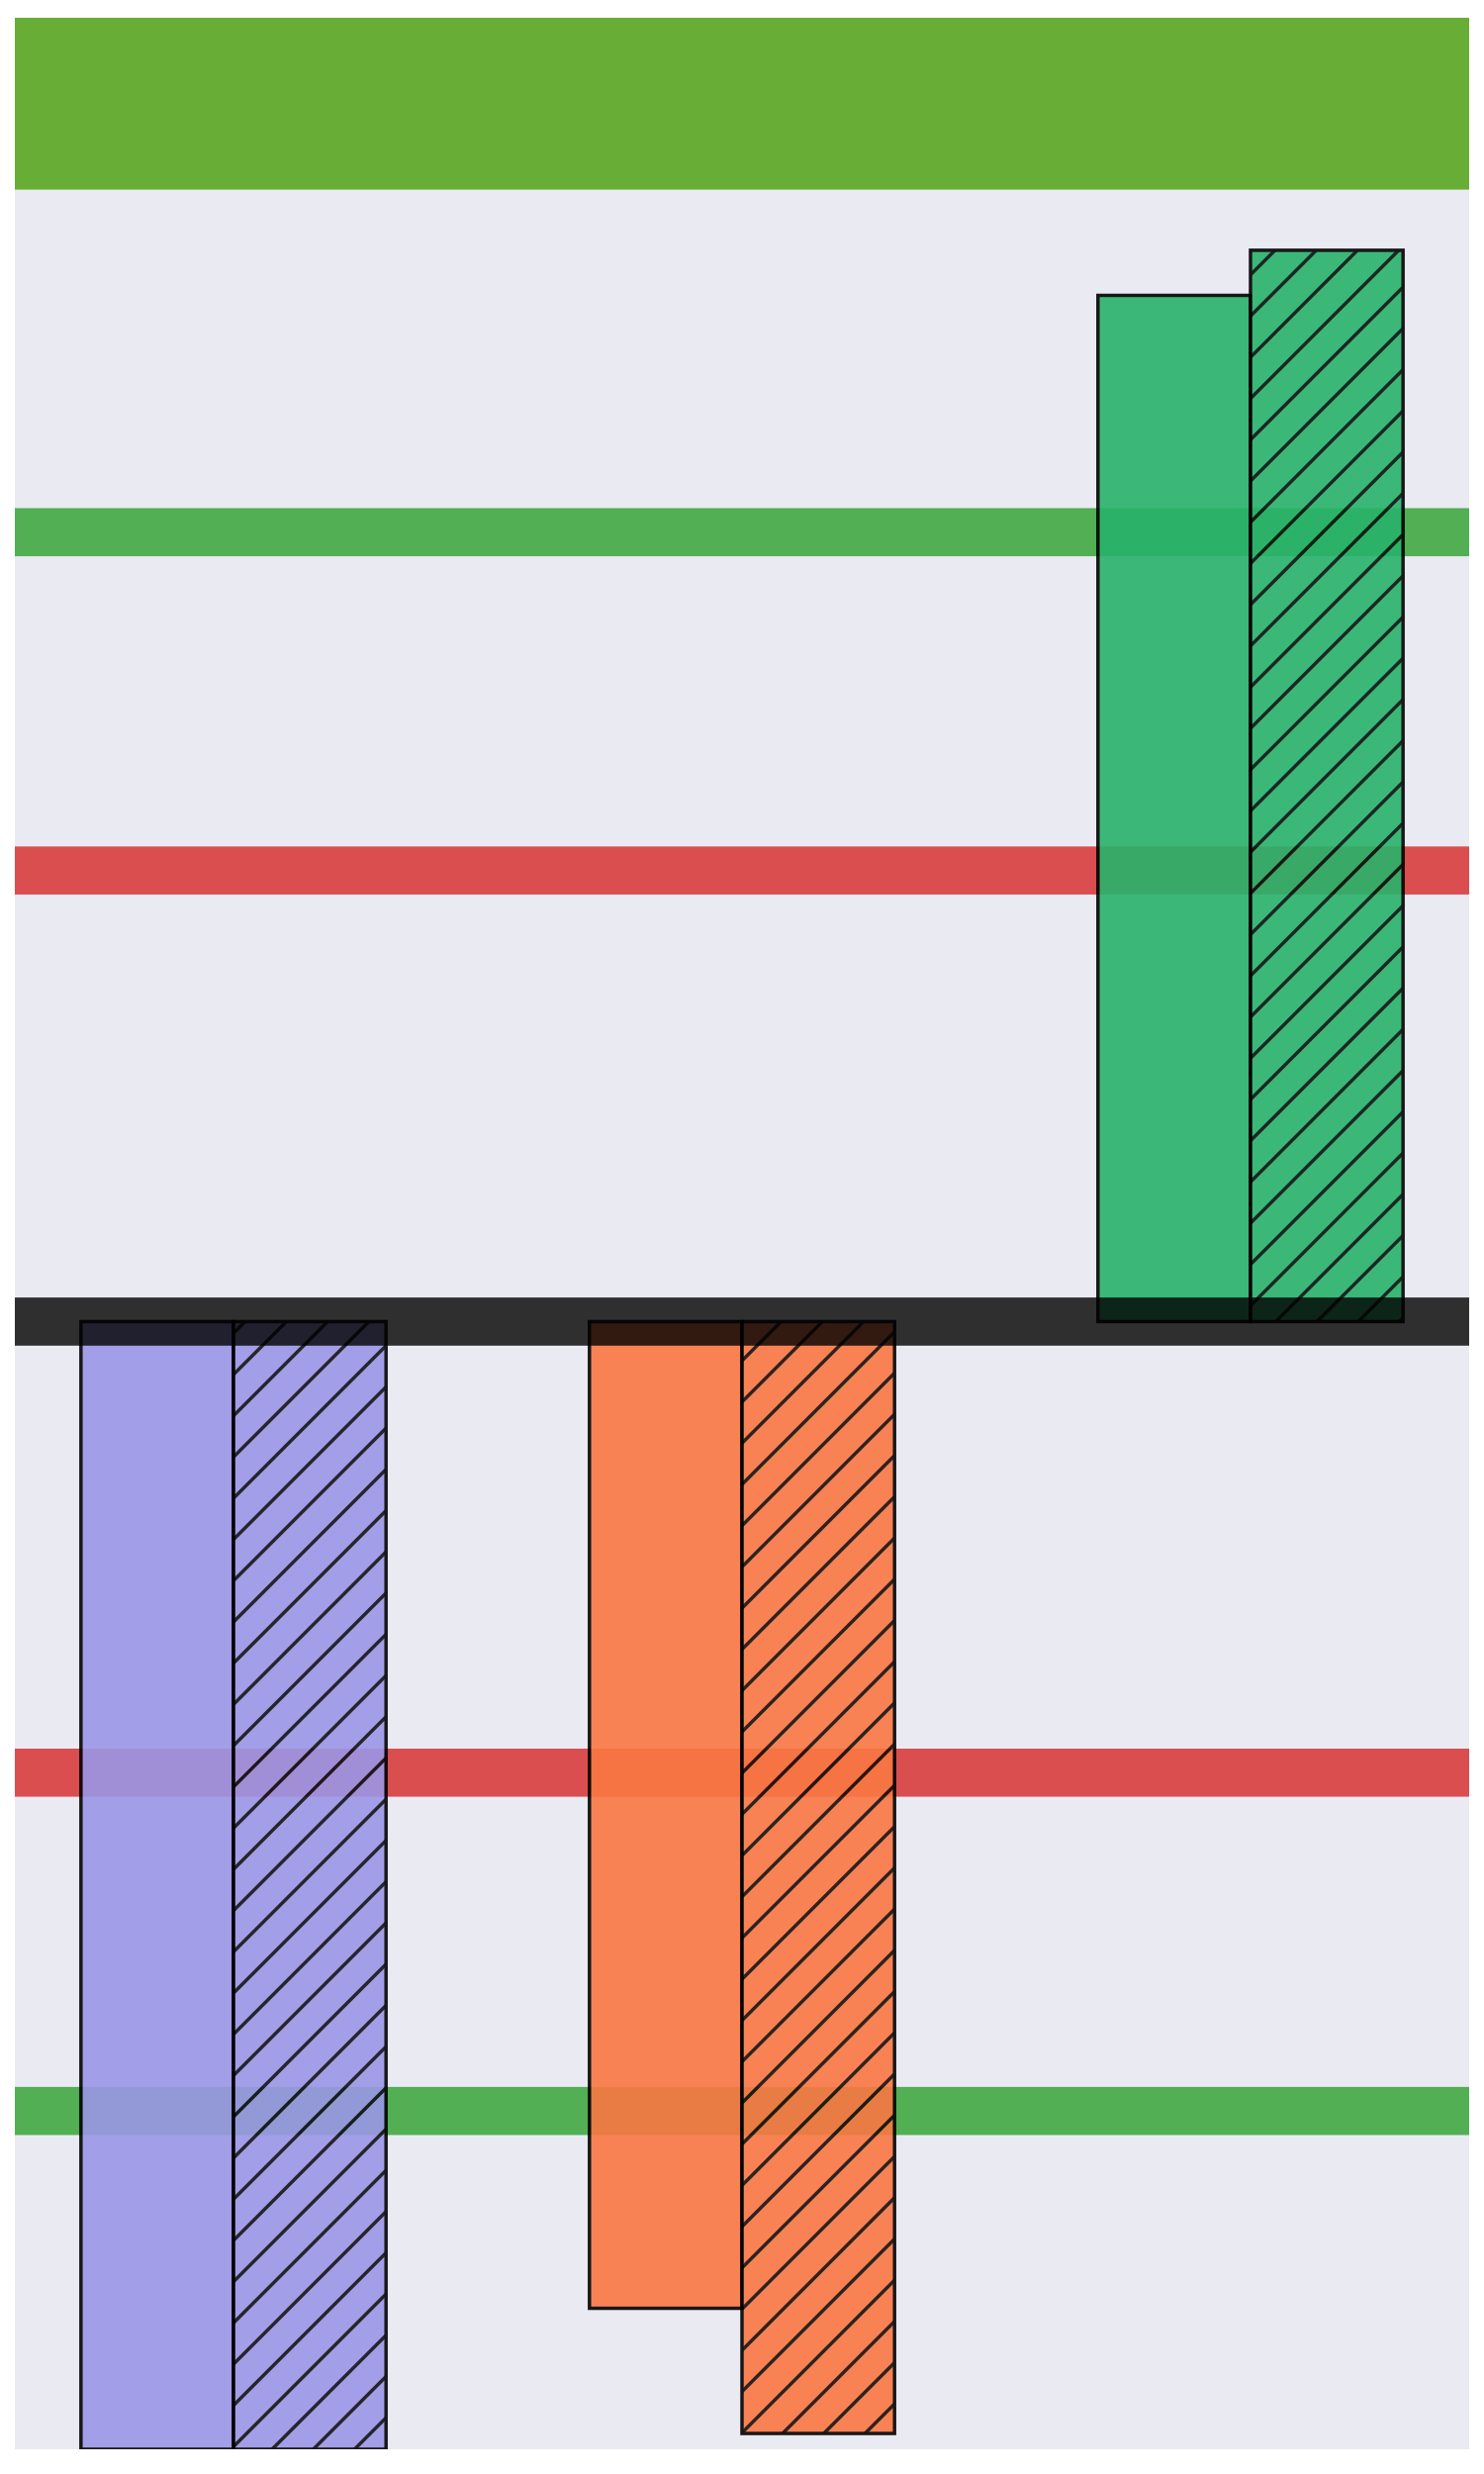
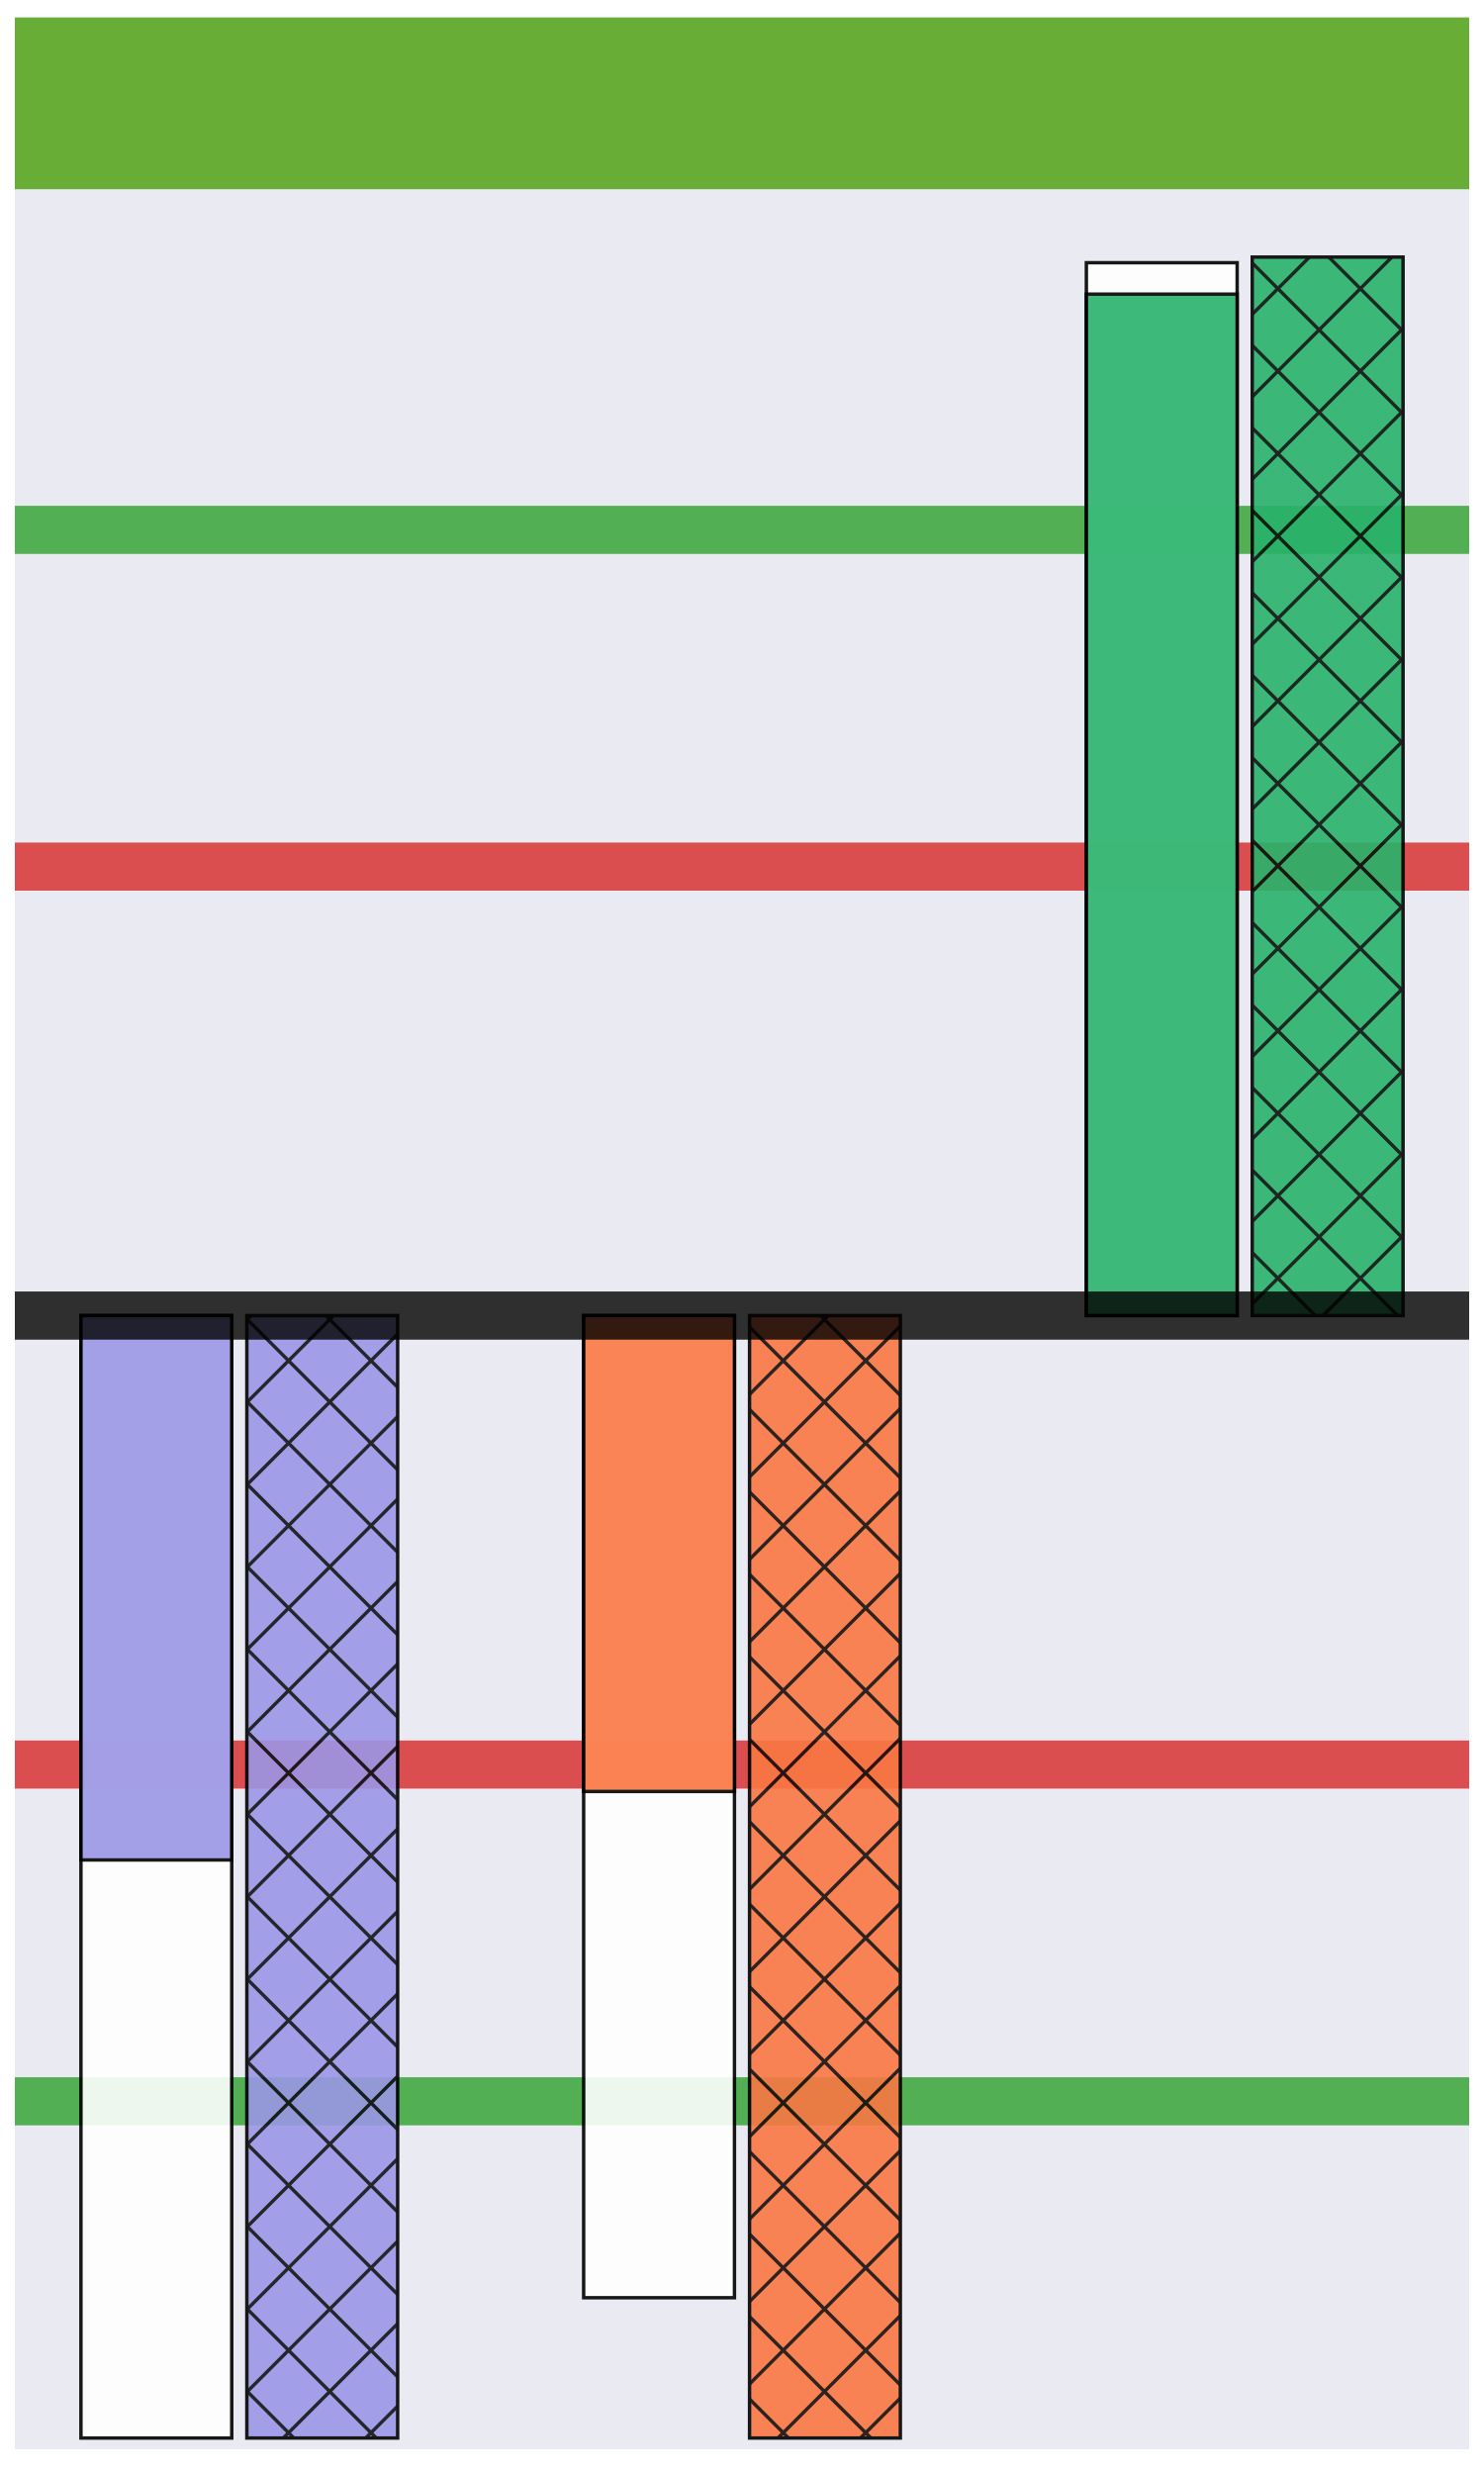
<svg xmlns="http://www.w3.org/2000/svg" width="432pt" height="720pt" viewBox="0 0 432 720" version="1.1">
  <defs>
    <style type="text/css">*{stroke-linejoin: round; stroke-linecap: butt}</style>
  </defs>
  <g id="figure_1">
    <g id="patch_1">
      <path d="M 0 720  L 432 720  L 432 0  L 0 0  z " style="fill: #ffffff" />
    </g>
    <g id="axes_1">
      <g id="patch_2">
        <path d="M 4.32 712.8  L 427.68 712.8  L 427.68 7.2  L 4.32 7.2  z " style="fill: #eaeaf2" />
      </g>
      <g id="matplotlib.axis_1" />
      <g id="matplotlib.axis_2" />
      <g id="line2d_1">
-         <path d="M 4.32 30.173  L 427.68 30.173  " style="fill: none; stroke: #68ad36; stroke-width: 50" />
+         <path d="M 4.32 30.067  L 427.68 30.067  " style="fill: none; stroke: #68ad36; stroke-width: 50" />
      </g>
      <g id="line2d_2">
-         <path d="M 4.32 154.884  L 427.68 154.884  " clip-path="url(#p45a497ebd6)" style="fill: none; stroke: #2ca02c; stroke-opacity: 0.8; stroke-width: 14; stroke-linecap: round" />
+         <path d="M 4.32 154.2  L 427.68 154.2  " clip-path="url(#pcefc6c2d52)" style="fill: none; stroke: #2ca02c; stroke-opacity: 0.8; stroke-width: 14; stroke-linecap: round" />
      </g>
      <g id="line2d_3">
-         <path d="M 4.32 253.34  L 427.68 253.34  " clip-path="url(#p45a497ebd6)" style="fill: none; stroke: #d62728; stroke-opacity: 0.8; stroke-width: 14; stroke-linecap: round" />
+         <path d="M 4.32 252.2  L 427.68 252.2  " clip-path="url(#pcefc6c2d52)" style="fill: none; stroke: #d62728; stroke-opacity: 0.8; stroke-width: 14; stroke-linecap: round" />
      </g>
      <g id="line2d_4">
-         <path d="M 4.32 614.344  L 427.68 614.344  " clip-path="url(#p45a497ebd6)" style="fill: none; stroke: #2ca02c; stroke-opacity: 0.8; stroke-width: 14; stroke-linecap: round" />
+         <path d="M 4.32 611.533  L 427.68 611.533  " clip-path="url(#pcefc6c2d52)" style="fill: none; stroke: #2ca02c; stroke-opacity: 0.8; stroke-width: 14; stroke-linecap: round" />
      </g>
      <g id="line2d_5">
-         <path d="M 4.32 515.888  L 427.68 515.888  " clip-path="url(#p45a497ebd6)" style="fill: none; stroke: #d62728; stroke-opacity: 0.8; stroke-width: 14; stroke-linecap: round" />
+         <path d="M 4.32 513.533  L 427.68 513.533  " clip-path="url(#pcefc6c2d52)" style="fill: none; stroke: #d62728; stroke-opacity: 0.8; stroke-width: 14; stroke-linecap: round" />
      </g>
      <g id="patch_3">
        <path d="M 4.32 712.8  L 4.32 7.2  " style="fill: none" />
      </g>
      <g id="patch_4">
        <path d="M 427.68 712.8  L 427.68 7.2  " style="fill: none" />
      </g>
      <g id="patch_5">
        <path d="M 4.32 712.8  L 427.68 712.8  " style="fill: none" />
      </g>
      <g id="patch_6">
        <path d="M 4.32 7.2  L 427.68 7.2  " style="fill: none" />
      </g>
      <g id="patch_7">
-         <path d="M 23.564 384.614  L 67.972 384.614  L 67.972 712.8  L 23.564 712.8  z " clip-path="url(#p45a497ebd6)" style="fill: #9a96e5; opacity: 0.9; stroke: #000000; stroke-linejoin: miter" />
+         <path d="M 23.564 382.867  L 67.465 382.867  L 67.465 709.533  L 23.564 709.533  z " clip-path="url(#pcefc6c2d52)" style="fill: #ffffff; opacity: 0.9; stroke: #000000; stroke-linejoin: miter" />
      </g>
      <g id="patch_8">
-         <path d="M 67.972 384.614  L 112.38 384.614  L 112.38 712.8  L 67.972 712.8  z " clip-path="url(#p45a497ebd6)" style="fill: url(#hc1791a9581); opacity: 0.9; stroke: #000000; stroke-linejoin: miter" />
+         <path d="M 169.903 382.867  L 213.805 382.867  L 213.805 668.7  L 169.903 668.7  z " clip-path="url(#pcefc6c2d52)" style="fill: #ffffff; opacity: 0.9; stroke: #000000; stroke-linejoin: miter" />
      </g>
      <g id="patch_9">
-         <path d="M 171.592 384.614  L 216 384.614  L 216 671.777  L 171.592 671.777  z " clip-path="url(#p45a497ebd6)" style="fill: #f97743; opacity: 0.9; stroke: #000000; stroke-linejoin: miter" />
+         <path d="M 316.243 382.867  L 360.144 382.867  L 360.144 76.453  L 316.243 76.453  z " clip-path="url(#pcefc6c2d52)" style="fill: #ffffff; opacity: 0.9; stroke: #000000; stroke-linejoin: miter" />
      </g>
      <g id="patch_10">
-         <path d="M 216 384.614  L 260.408 384.614  L 260.408 708.205  L 216 708.205  z " clip-path="url(#p45a497ebd6)" style="fill: url(#h9be593f063); opacity: 0.9; stroke: #000000; stroke-linejoin: miter" />
+         <path d="M 23.564 382.867  L 67.465 382.867  L 67.465 541.3  L 23.564 541.3  z " clip-path="url(#pcefc6c2d52)" style="fill: #9a96e5; opacity: 0.9; stroke: #000000; stroke-linejoin: miter" />
      </g>
      <g id="patch_11">
-         <path d="M 319.62 384.614  L 364.028 384.614  L 364.028 85.965  L 319.62 85.965  z " clip-path="url(#p45a497ebd6)" style="fill: #28b36a; opacity: 0.9; stroke: #000000; stroke-linejoin: miter" />
+         <path d="M 71.856 382.867  L 115.757 382.867  L 115.757 709.533  L 71.856 709.533  z " clip-path="url(#pcefc6c2d52)" style="fill: url(#h22acaee4e5); opacity: 0.9; stroke: #000000; stroke-linejoin: miter" />
      </g>
      <g id="patch_12">
-         <path d="M 364.028 384.614  L 408.436 384.614  L 408.436 72.837  L 364.028 72.837  z " clip-path="url(#p45a497ebd6)" style="fill: url(#hbab47c149d); opacity: 0.9; stroke: #000000; stroke-linejoin: miter" />
+         <path d="M 169.903 382.867  L 213.805 382.867  L 213.805 521.373  L 169.903 521.373  z " clip-path="url(#pcefc6c2d52)" style="fill: #f97743; opacity: 0.9; stroke: #000000; stroke-linejoin: miter" />
+       </g>
+       <g id="patch_13">
+         <path d="M 218.195 382.867  L 262.097 382.867  L 262.097 709.533  L 218.195 709.533  z " clip-path="url(#pcefc6c2d52)" style="fill: url(#ha99a0cbea1); opacity: 0.9; stroke: #000000; stroke-linejoin: miter" />
+       </g>
+       <g id="patch_14">
+         <path d="M 316.243 382.867  L 360.144 382.867  L 360.144 85.6  L 316.243 85.6  z " clip-path="url(#pcefc6c2d52)" style="fill: #28b36a; opacity: 0.9; stroke: #000000; stroke-linejoin: miter" />
+       </g>
+       <g id="patch_15">
+         <path d="M 364.535 382.867  L 408.436 382.867  L 408.436 74.82  L 364.535 74.82  z " clip-path="url(#pcefc6c2d52)" style="fill: url(#h128813d290); opacity: 0.9; stroke: #000000; stroke-linejoin: miter" />
      </g>
      <g id="line2d_6">
-         <path d="M 4.32 384.614  L 427.68 384.614  " clip-path="url(#p45a497ebd6)" style="fill: none; stroke: #000000; stroke-opacity: 0.8; stroke-width: 14; stroke-linecap: round" />
+         <path d="M 4.32 382.867  L 427.68 382.867  " clip-path="url(#pcefc6c2d52)" style="fill: none; stroke: #000000; stroke-opacity: 0.8; stroke-width: 14; stroke-linecap: round" />
      </g>
    </g>
  </g>
  <defs>
-     <clipPath id="p45a497ebd6">
+     <clipPath id="pcefc6c2d52">
      <rect x="4.32" y="7.2" width="423.36" height="705.6" />
    </clipPath>
  </defs>
  <defs>
-     <pattern id="hc1791a9581" patternUnits="userSpaceOnUse" x="0" y="0" width="72" height="72">
+     <pattern id="h22acaee4e5" patternUnits="userSpaceOnUse" x="0" y="0" width="72" height="72">
      <rect x="0" y="0" width="73" height="73" fill="#9a96e5" />
-       <path d="M -36 36  L 36 -36  M -30 42  L 42 -30  M -24 48  L 48 -24  M -18 54  L 54 -18  M -12 60  L 60 -12  M -6 66  L 66 -6  M 0 72  L 72 0  M 6 78  L 78 6  M 12 84  L 84 12  M 18 90  L 90 18  M 24 96  L 96 24  M 30 102  L 102 30  M 36 108  L 108 36  " style="fill: #000000; stroke: #000000; stroke-width: 1.0; stroke-linecap: butt; stroke-linejoin: miter; stroke-opacity: 0.9" />
+       <path d="M -36 36  L 36 -36  M -24 48  L 48 -24  M -12 60  L 60 -12  M 0 72  L 72 0  M 12 84  L 84 12  M 24 96  L 96 24  M 36 108  L 108 36  M -36 36  L 36 108  M -24 24  L 48 96  M -12 12  L 60 84  M 0 0  L 72 72  M 12 -12  L 84 60  M 24 -24  L 96 48  M 36 -36  L 108 36  " style="fill: #000000; stroke: #000000; stroke-width: 1.0; stroke-linecap: butt; stroke-linejoin: miter; stroke-opacity: 0.9" />
    </pattern>
-     <pattern id="h9be593f063" patternUnits="userSpaceOnUse" x="0" y="0" width="72" height="72">
+     <pattern id="ha99a0cbea1" patternUnits="userSpaceOnUse" x="0" y="0" width="72" height="72">
      <rect x="0" y="0" width="73" height="73" fill="#f97743" />
-       <path d="M -36 36  L 36 -36  M -30 42  L 42 -30  M -24 48  L 48 -24  M -18 54  L 54 -18  M -12 60  L 60 -12  M -6 66  L 66 -6  M 0 72  L 72 0  M 6 78  L 78 6  M 12 84  L 84 12  M 18 90  L 90 18  M 24 96  L 96 24  M 30 102  L 102 30  M 36 108  L 108 36  " style="fill: #000000; stroke: #000000; stroke-width: 1.0; stroke-linecap: butt; stroke-linejoin: miter; stroke-opacity: 0.9" />
+       <path d="M -36 36  L 36 -36  M -24 48  L 48 -24  M -12 60  L 60 -12  M 0 72  L 72 0  M 12 84  L 84 12  M 24 96  L 96 24  M 36 108  L 108 36  M -36 36  L 36 108  M -24 24  L 48 96  M -12 12  L 60 84  M 0 0  L 72 72  M 12 -12  L 84 60  M 24 -24  L 96 48  M 36 -36  L 108 36  " style="fill: #000000; stroke: #000000; stroke-width: 1.0; stroke-linecap: butt; stroke-linejoin: miter; stroke-opacity: 0.9" />
    </pattern>
-     <pattern id="hbab47c149d" patternUnits="userSpaceOnUse" x="0" y="0" width="72" height="72">
+     <pattern id="h128813d290" patternUnits="userSpaceOnUse" x="0" y="0" width="72" height="72">
      <rect x="0" y="0" width="73" height="73" fill="#28b36a" />
-       <path d="M -36 36  L 36 -36  M -30 42  L 42 -30  M -24 48  L 48 -24  M -18 54  L 54 -18  M -12 60  L 60 -12  M -6 66  L 66 -6  M 0 72  L 72 0  M 6 78  L 78 6  M 12 84  L 84 12  M 18 90  L 90 18  M 24 96  L 96 24  M 30 102  L 102 30  M 36 108  L 108 36  " style="fill: #000000; stroke: #000000; stroke-width: 1.0; stroke-linecap: butt; stroke-linejoin: miter; stroke-opacity: 0.9" />
+       <path d="M -36 36  L 36 -36  M -24 48  L 48 -24  M -12 60  L 60 -12  M 0 72  L 72 0  M 12 84  L 84 12  M 24 96  L 96 24  M 36 108  L 108 36  M -36 36  L 36 108  M -24 24  L 48 96  M -12 12  L 60 84  M 0 0  L 72 72  M 12 -12  L 84 60  M 24 -24  L 96 48  M 36 -36  L 108 36  " style="fill: #000000; stroke: #000000; stroke-width: 1.0; stroke-linecap: butt; stroke-linejoin: miter; stroke-opacity: 0.9" />
    </pattern>
  </defs>
</svg>
